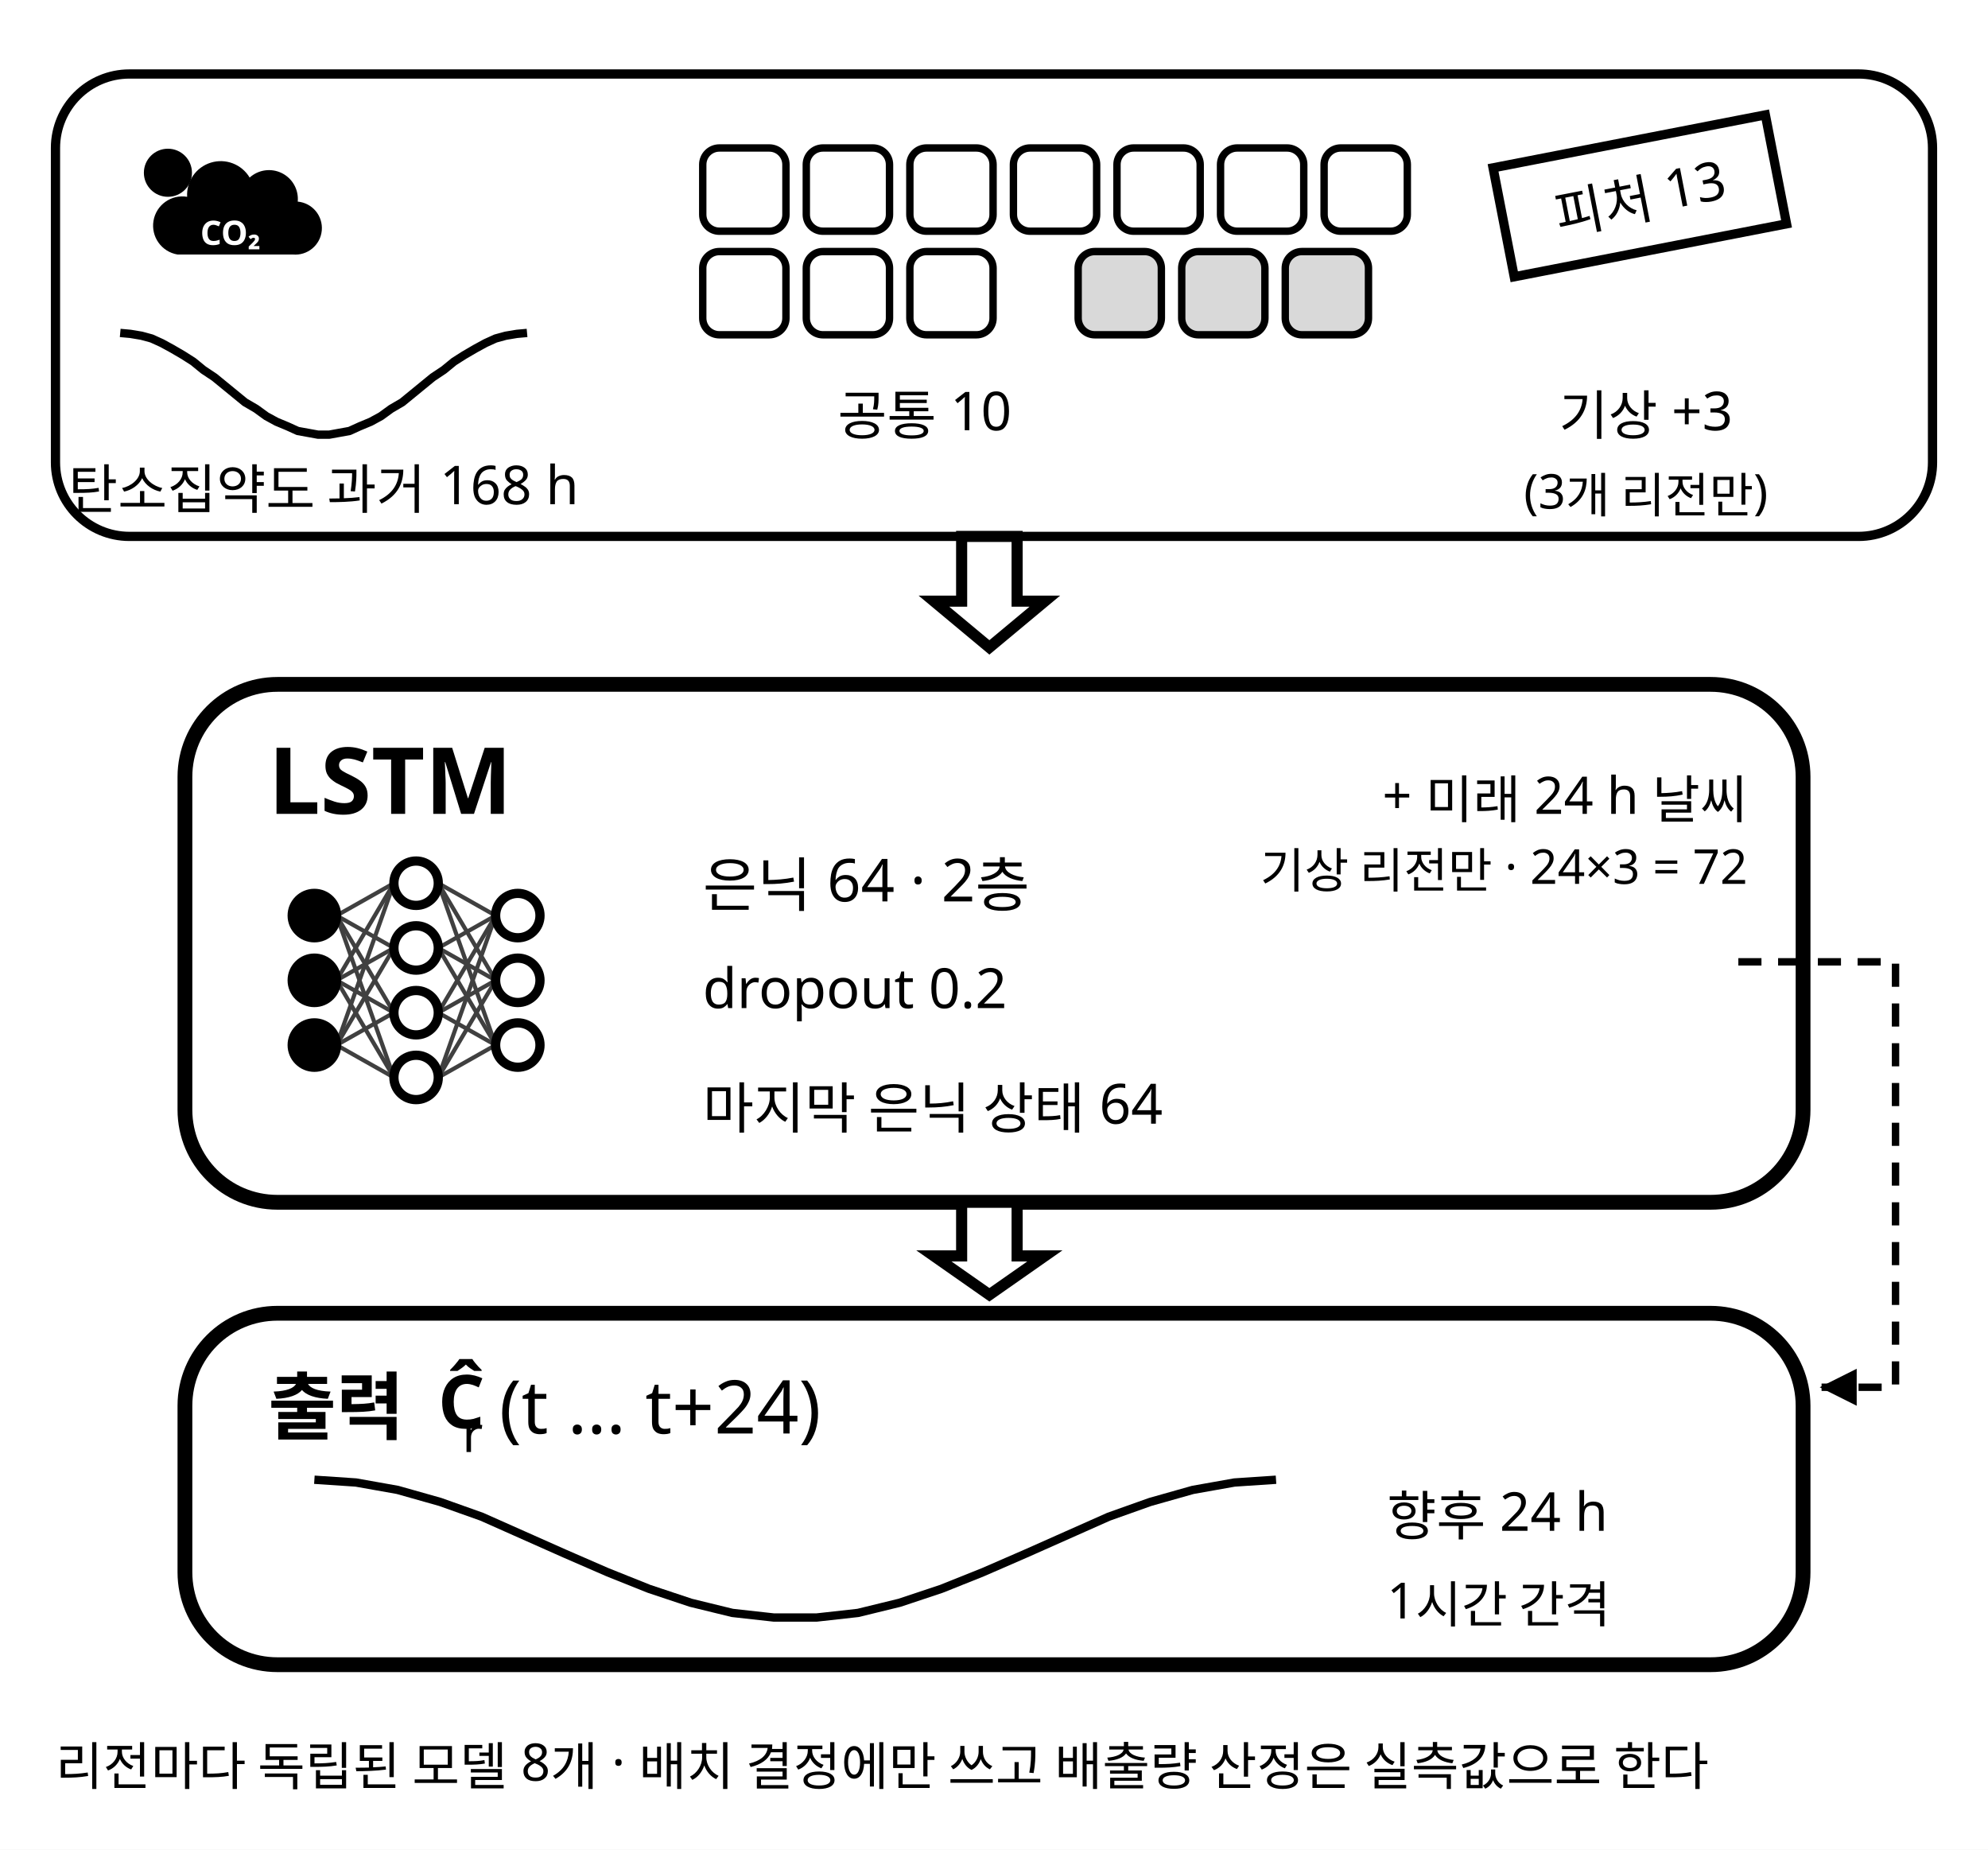
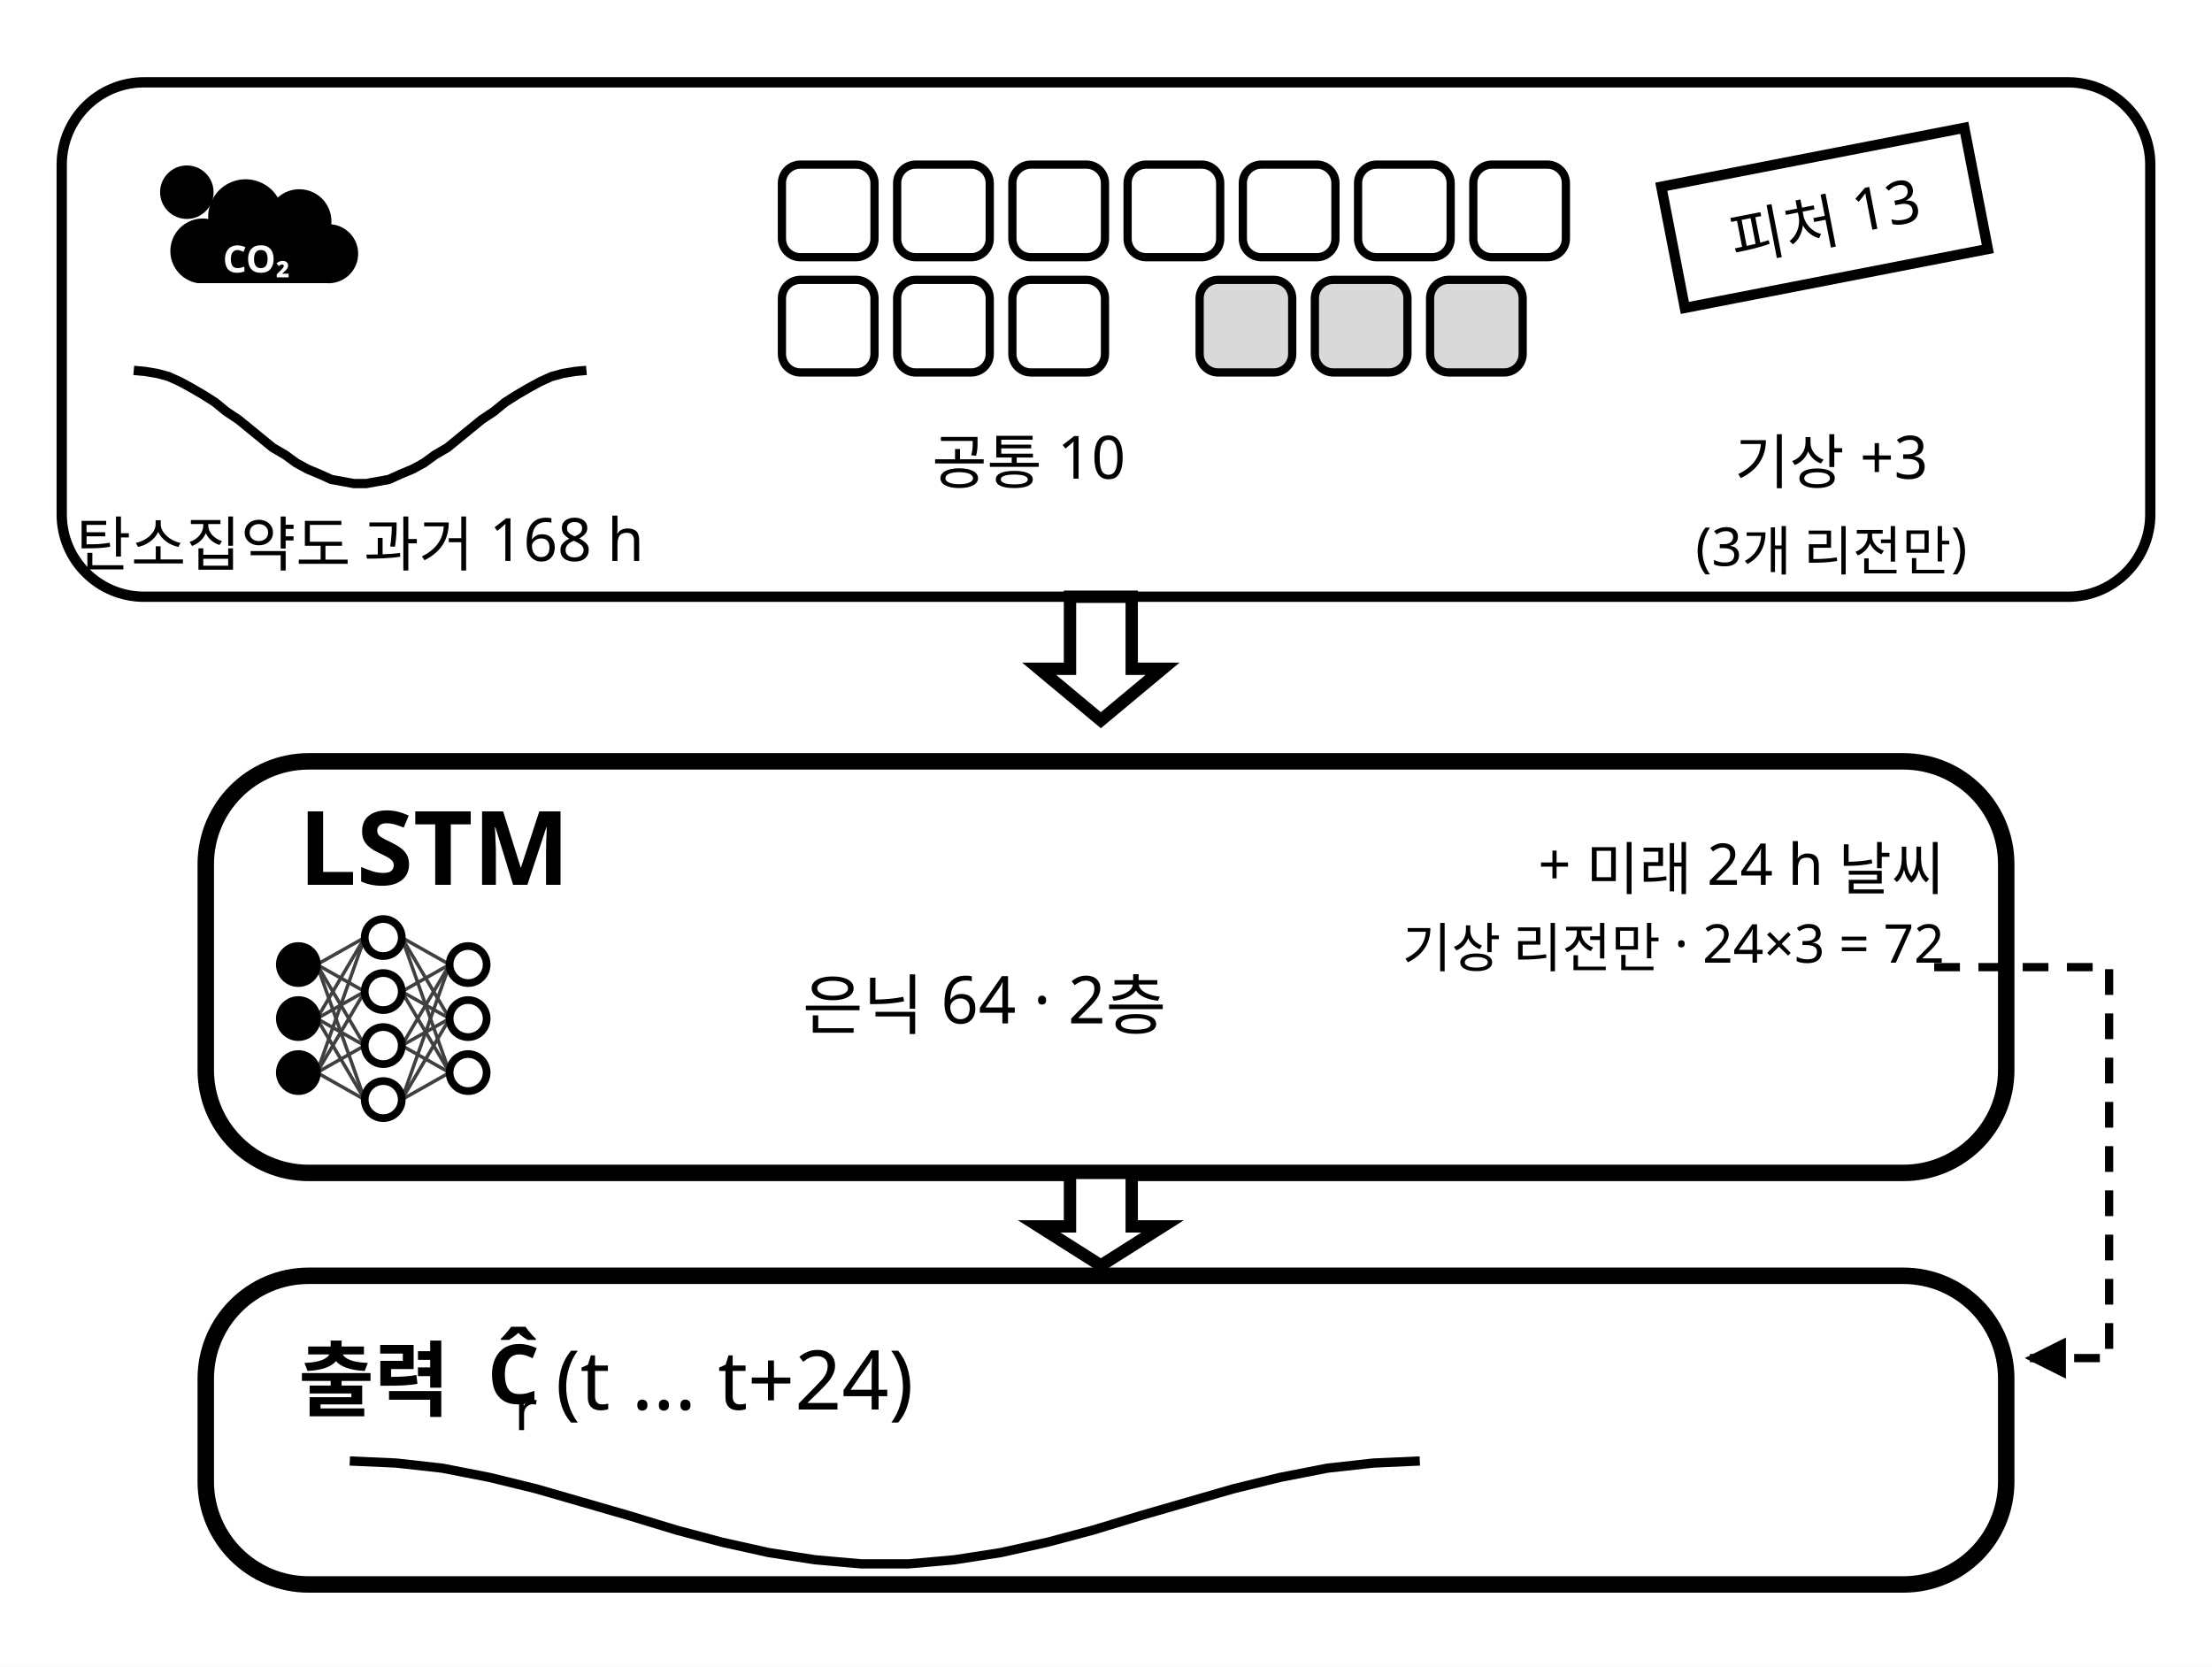
- <svg xmlns="http://www.w3.org/2000/svg" viewBox="0 0 215 200" width="215pt" height="200pt" xml:space="preserve" font-family="'Malgun Gothic','Apple SD Gothic Neo','Noto Sans KR',sans-serif" font-size="9" fill="#000000">
+ <svg xmlns="http://www.w3.org/2000/svg" viewBox="0 0 215 162" width="215pt" height="162pt" xml:space="preserve" font-family="'Malgun Gothic','Apple SD Gothic Neo','Noto Sans KR',sans-serif" font-size="9" fill="#000000">
  <defs>
    <marker id="a" viewBox="0 0 10 10" refX="9.5" refY="5" markerWidth="5" markerHeight="5" orient="auto-start-reverse">
      <path d="M0,0 L10,5 L0,10 z" fill="#000000" />
    </marker>
  </defs>
-   <rect width="215" height="200" fill="#fff" />
+   <rect width="215" height="162" fill="#fff" />
  <rect x="6" y="8" width="203" height="50" rx="8" fill="#fff" stroke="#000000" stroke-width="1.0" />
  <g transform="translate(14,14) scale(0.52)">
    <path d="M12,14 a7,7 0 0,1 13,-4 a6,6 0 0,1 10,5 a5.5,5.5 0 0,1 -1,11 L10,26 a6,6 0 0,1 2,-12 z" fill="#000000" />
    <circle cx="8" cy="9" r="5" fill="#000000" />
    <text x="21" y="24" font-size="7" fill="#fff" text-anchor="middle" font-weight="bold">CO₂</text>
  </g>
  <polyline points="13.0,36.0 14.1,36.1 15.3,36.3 16.4,36.6 17.5,37.1 18.6,37.7 19.8,38.4 20.9,39.1 22.0,40.0 23.2,40.8 24.3,41.7 25.4,42.6 26.5,43.5 27.7,44.2 28.8,45.0 29.9,45.6 31.1,46.1 32.2,46.6 33.3,46.8 34.4,47.0 35.6,47.0 36.7,46.8 37.8,46.6 38.9,46.1 40.1,45.6 41.2,45.0 42.3,44.2 43.5,43.5 44.6,42.6 45.7,41.7 46.8,40.8 48.0,40.0 49.1,39.1 50.2,38.4 51.4,37.7 52.5,37.1 53.6,36.6 54.7,36.3 55.9,36.1 57.0,36.0" fill="none" stroke="#000000" stroke-width="0.9" stroke-linejoin="round" />
  <text x="35" y="55" text-anchor="middle" font-size="5.8">탄소집약도 과거 168 h</text>
  <rect x="76.0" y="16.0" width="9.0" height="9.0" rx="1.8" fill="#fff" stroke="#000000" stroke-width="0.8" />
  <rect x="87.2" y="16.0" width="9.0" height="9.0" rx="1.8" fill="#fff" stroke="#000000" stroke-width="0.8" />
  <rect x="98.4" y="16.0" width="9.0" height="9.0" rx="1.8" fill="#fff" stroke="#000000" stroke-width="0.8" />
  <rect x="109.6" y="16.0" width="9.0" height="9.0" rx="1.8" fill="#fff" stroke="#000000" stroke-width="0.8" />
  <rect x="120.8" y="16.0" width="9.0" height="9.0" rx="1.8" fill="#fff" stroke="#000000" stroke-width="0.8" />
  <rect x="132.0" y="16.0" width="9.0" height="9.0" rx="1.8" fill="#fff" stroke="#000000" stroke-width="0.8" />
  <rect x="143.2" y="16.0" width="9.0" height="9.0" rx="1.8" fill="#fff" stroke="#000000" stroke-width="0.8" />
  <rect x="76.0" y="27.2" width="9.0" height="9.0" rx="1.8" fill="#fff" stroke="#000000" stroke-width="0.8" />
  <rect x="87.2" y="27.2" width="9.0" height="9.0" rx="1.8" fill="#fff" stroke="#000000" stroke-width="0.8" />
  <rect x="98.4" y="27.2" width="9.0" height="9.0" rx="1.8" fill="#fff" stroke="#000000" stroke-width="0.8" />
  <rect x="116.6" y="27.2" width="9.0" height="9.0" rx="1.8" fill="#d9d9d9" stroke="#000000" stroke-width="0.8" />
  <rect x="127.8" y="27.2" width="9.0" height="9.0" rx="1.8" fill="#d9d9d9" stroke="#000000" stroke-width="0.8" />
  <rect x="139.0" y="27.2" width="9.0" height="9.0" rx="1.8" fill="#d9d9d9" stroke="#000000" stroke-width="0.8" />
  <text x="100" y="47" text-anchor="middle" font-size="5.8">공통 10</text>
  <text x="178" y="47" text-anchor="middle" font-size="5.8">기상 +3</text>
  <text x="178" y="55" text-anchor="middle" font-size="5.2">(3개 리전만)</text>
  <g transform="translate(163,26) rotate(-11)">
    <rect x="0" y="-8" width="30.0" height="12" fill="#fff" stroke="#000000" stroke-width="1" />
    <text x="15.0" y="0.5" font-size="5.8" text-anchor="middle">피처 13</text>
  </g>
  <path d="M104.0,58.0 L104.0,65.0 L101.0,65.0 L107.0,70.0 L113.0,65.0 L110.0,65.0 L110.0,58.0 Z" fill="#fff" stroke="#000000" stroke-width="1.2" />
-   <rect x="20" y="74" width="175" height="56" rx="10" fill="#fff" stroke="#000000" stroke-width="1.6" />
-   <text x="29" y="88" font-size="10" font-weight="bold">LSTM</text>
-   <g transform="translate(30,94) scale(1.0)">
+   <rect x="20" y="74" width="175" height="40" rx="10" fill="#fff" stroke="#000000" stroke-width="1.6" />
+   <text x="29" y="86" font-size="10" font-weight="bold">LSTM</text>
+   <g transform="translate(26,90) scale(0.75)">
    <circle cx="4" cy="5" r="2.4" fill="#000000" stroke="#000000" stroke-width="1" />
    <circle cx="4" cy="12" r="2.4" fill="#000000" stroke="#000000" stroke-width="1" />
    <circle cx="4" cy="19" r="2.4" fill="#000000" stroke="#000000" stroke-width="1" />
    <circle cx="15" cy="1.5" r="2.4" fill="#fff" stroke="#000000" stroke-width="1" />
    <circle cx="15" cy="8.5" r="2.4" fill="#fff" stroke="#000000" stroke-width="1" />
    <circle cx="15" cy="15.5" r="2.4" fill="#fff" stroke="#000000" stroke-width="1" />
    <circle cx="15" cy="22.5" r="2.4" fill="#fff" stroke="#000000" stroke-width="1" />
    <circle cx="26" cy="5" r="2.4" fill="#fff" stroke="#000000" stroke-width="1" />
    <circle cx="26" cy="12" r="2.4" fill="#fff" stroke="#000000" stroke-width="1" />
    <circle cx="26" cy="19" r="2.4" fill="#fff" stroke="#000000" stroke-width="1" />
    <g stroke="#000000" stroke-width="0.45" opacity="0.75">
      <line x1="6.4" y1="5" x2="12.6" y2="1.5" />
      <line x1="6.4" y1="5" x2="12.6" y2="8.5" />
      <line x1="6.4" y1="5" x2="12.6" y2="15.5" />
      <line x1="6.4" y1="5" x2="12.6" y2="22.5" />
      <line x1="6.4" y1="12" x2="12.6" y2="1.5" />
      <line x1="6.4" y1="12" x2="12.6" y2="8.5" />
      <line x1="6.4" y1="12" x2="12.6" y2="15.5" />
      <line x1="6.4" y1="12" x2="12.6" y2="22.5" />
      <line x1="6.4" y1="19" x2="12.6" y2="1.5" />
      <line x1="6.4" y1="19" x2="12.6" y2="8.5" />
      <line x1="6.4" y1="19" x2="12.6" y2="15.5" />
      <line x1="6.4" y1="19" x2="12.6" y2="22.5" />
      <line x1="17.4" y1="1.5" x2="23.6" y2="5" />
      <line x1="17.4" y1="1.5" x2="23.6" y2="12" />
      <line x1="17.4" y1="1.5" x2="23.6" y2="19" />
      <line x1="17.4" y1="8.5" x2="23.6" y2="5" />
      <line x1="17.4" y1="8.5" x2="23.6" y2="12" />
      <line x1="17.4" y1="8.5" x2="23.6" y2="19" />
      <line x1="17.4" y1="15.5" x2="23.6" y2="5" />
      <line x1="17.4" y1="15.5" x2="23.6" y2="12" />
      <line x1="17.4" y1="15.5" x2="23.6" y2="19" />
      <line x1="17.4" y1="22.5" x2="23.6" y2="5" />
      <line x1="17.4" y1="22.5" x2="23.6" y2="12" />
      <line x1="17.4" y1="22.5" x2="23.6" y2="19" />
    </g>
  </g>
-   <text x="76" y="98" font-size="6.4">은닉 64 · 2층</text>
-   <text x="76" y="109" font-size="6.0">dropout 0.2</text>
-   <text x="76" y="122" font-size="6.0">마지막 은닉 상태 64</text>
-   <text x="189" y="88" text-anchor="end" font-size="5.6">+ 미래 24 h 날씨</text>
-   <text x="189" y="96" text-anchor="end" font-size="5.2">기상 리전만 · 24×3 = 72</text>
-   <path d="M188,104 L205,104 L205,150 L197,150" fill="none" stroke="#000000" stroke-width="0.8" stroke-dasharray="2.5 1.8" marker-end="url(#a)" />
-   <path d="M104.0,130.0 L104.0,135.8 L101.0,135.8 L107.0,140.0 L113.0,135.8 L110.0,135.8 L110.0,130.0 Z" fill="#fff" stroke="#000000" stroke-width="1.2" />
-   <rect x="20" y="142" width="175" height="38" rx="10" fill="#fff" stroke="#000000" stroke-width="1.6" />
-   <text x="29" y="155" font-size="8" font-weight="bold">출력  Ĉ</text>
-   <text x="50" y="157" font-size="5.4">r</text>
-   <text x="54" y="155" font-size="8">(t … t+24)</text>
-   <polyline points="34.0,160.0 38.5,160.3 43.0,161.1 47.6,162.4 52.1,164.0 56.6,166.0 61.1,168.0 65.7,170.0 70.2,171.8 74.7,173.3 79.2,174.4 83.7,174.9 88.3,174.9 92.8,174.4 97.3,173.3 101.8,171.8 106.3,170.0 110.9,168.0 115.4,166.0 119.9,164.0 124.4,162.4 129.0,161.1 133.5,160.3 138.0,160.0" fill="none" stroke="#000000" stroke-width="0.9" stroke-linejoin="round" />
-   <text x="150" y="166" font-size="5.8">향후 24 h</text>
-   <text x="150" y="175" font-size="5.4">1시간 간격</text>
-   <text x="6" y="193" font-size="5.6">리전마다 독립된 모델 8개 · 배치 결정에만 쓰고 배출량 산정은 실측값으로 한다</text>
+   <text x="78" y="100" font-size="6.4">은닉 64 · 2층</text>
+   <text x="189" y="86" text-anchor="end" font-size="5.6">+ 미래 24 h 날씨</text>
+   <text x="189" y="94" text-anchor="end" font-size="5.2">기상 리전만 · 24×3 = 72</text>
+   <path d="M188,94 L205,94 L205,132 L197,132" fill="none" stroke="#000000" stroke-width="0.8" stroke-dasharray="2.5 1.8" marker-end="url(#a)" />
+   <path d="M104.0,114.0 L104.0,119.2 L101.0,119.2 L107.0,123.0 L113.0,119.2 L110.0,119.2 L110.0,114.0 Z" fill="#fff" stroke="#000000" stroke-width="1.2" />
+   <rect x="20" y="124" width="175" height="30" rx="10" fill="#fff" stroke="#000000" stroke-width="1.6" />
+   <text x="29" y="137" font-size="8" font-weight="bold">출력  Ĉ</text>
+   <text x="50" y="139" font-size="5.4">r</text>
+   <text x="54" y="137" font-size="8">(t … t+24)</text>
+   <polyline points="34.0,142.0 38.5,142.2 43.0,142.7 47.6,143.6 52.1,144.7 56.6,146.0 61.1,147.3 65.7,148.7 70.2,149.9 74.7,150.9 79.2,151.6 83.7,152.0 88.3,152.0 92.8,151.6 97.3,150.9 101.8,149.9 106.3,148.7 110.9,147.3 115.4,146.0 119.9,144.7 124.4,143.6 129.0,142.7 133.5,142.2 138.0,142.0" fill="none" stroke="#000000" stroke-width="0.9" stroke-linejoin="round" />
</svg>
